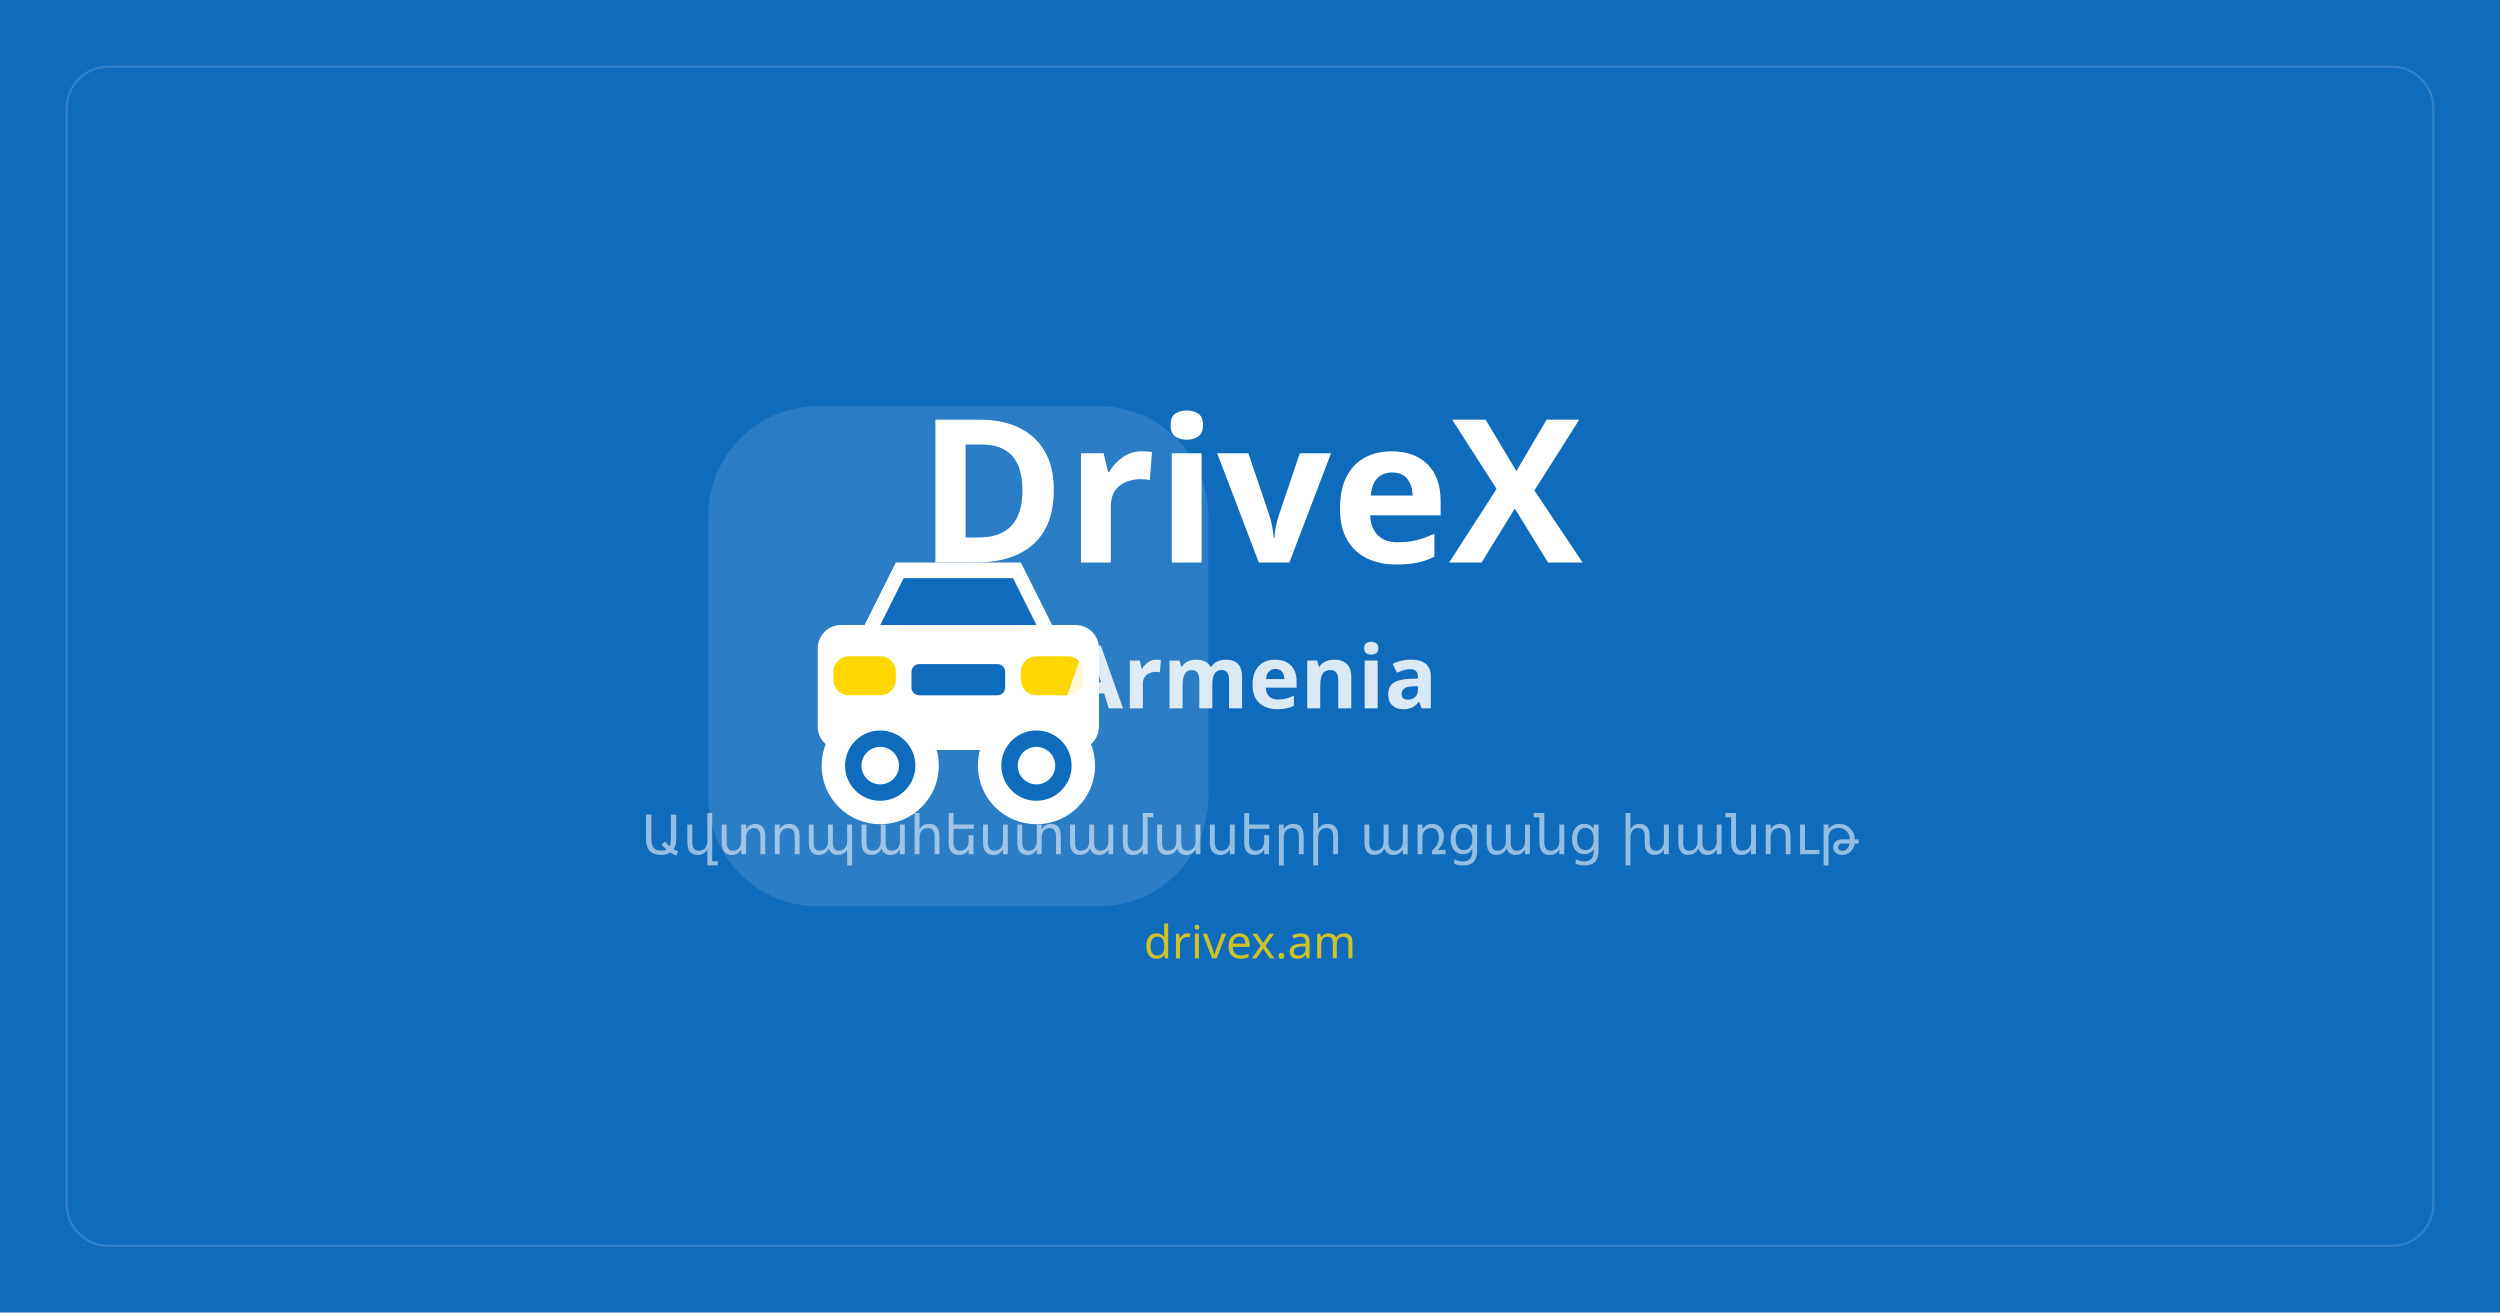
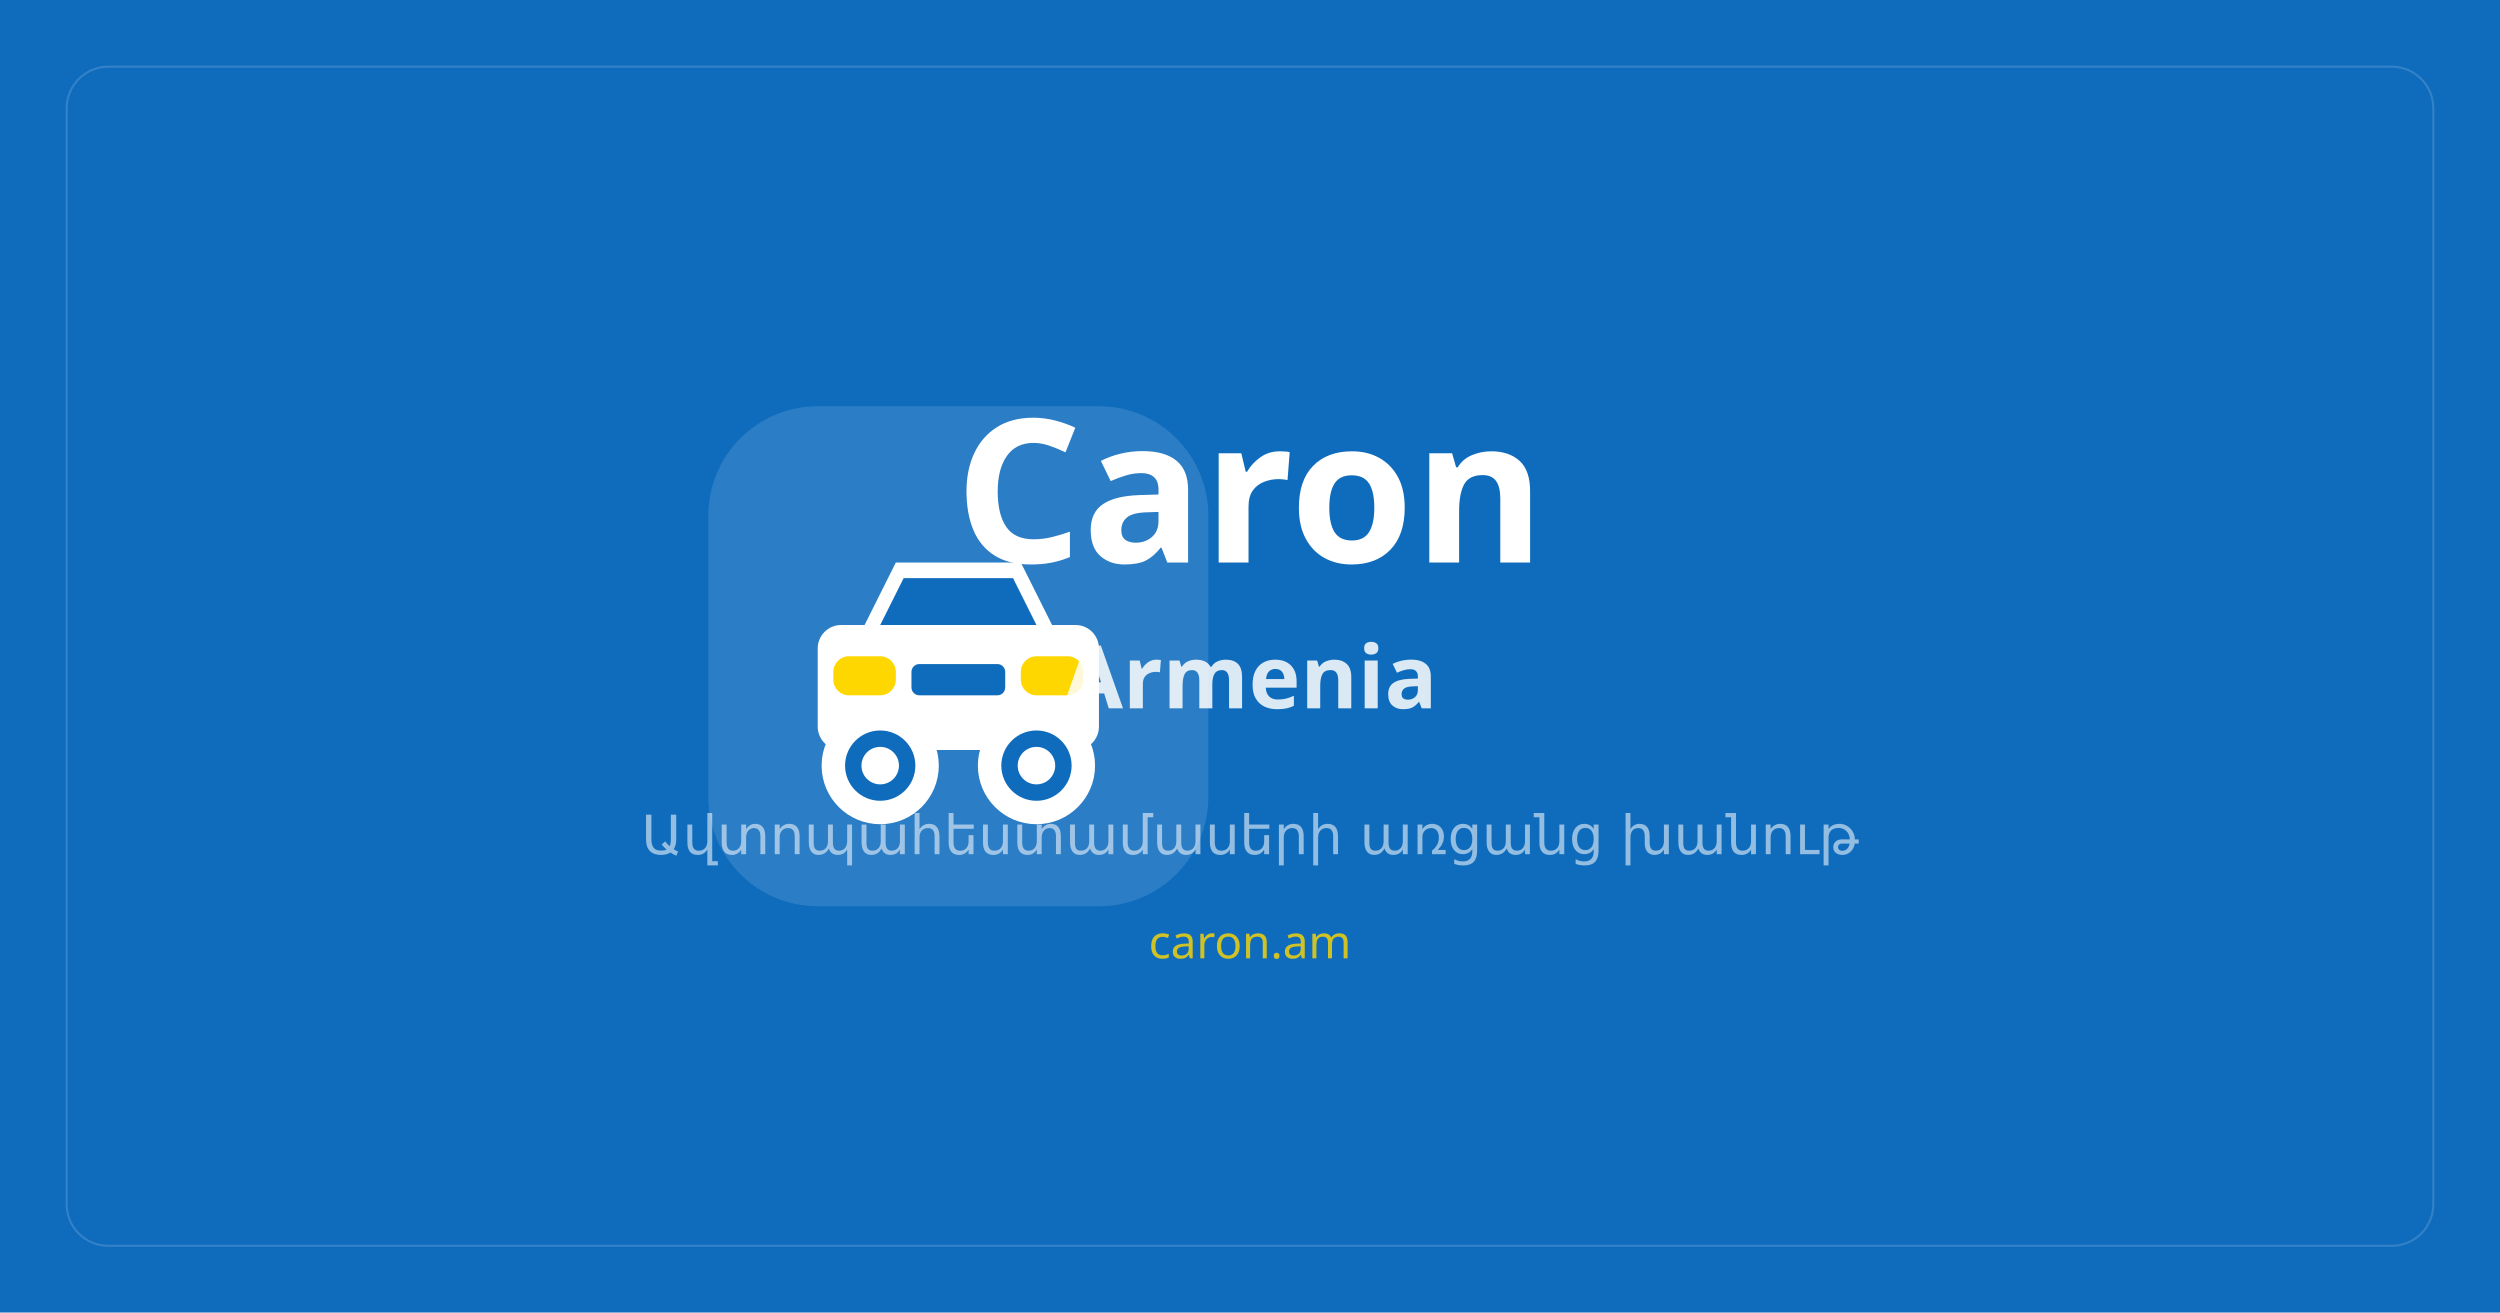
<svg xmlns="http://www.w3.org/2000/svg" width="1200" height="630">
  <rect width="1200" height="630" fill="#0F6CBD" />
  <rect x="32" y="32" width="1136" height="566" rx="20" fill="none" stroke="white" stroke-width="1" opacity="0.15" />
  <g transform="translate(340, 195) scale(7.5)">
    <rect width="32" height="32" rx="7" fill="white" opacity="0.12" />
    <path d="M10 14 L12 10 L20 10 L22 14 Z" fill="white" />
    <rect x="7" y="14" width="18" height="8" rx="1.5" fill="white" />
    <path d="M11 14 L12.5 11 L19.5 11 L21 14 Z" fill="#0F6CBD" />
    <rect x="8" y="16" width="4" height="2.5" rx="1" fill="#FFD700" />
    <rect x="20" y="16" width="4" height="2.5" rx="1" fill="#FFD700" />
    <rect x="13" y="16.5" width="6" height="2" rx="0.5" fill="#0F6CBD" />
    <circle cx="11" cy="23" r="3" fill="#0F6CBD" stroke="white" stroke-width="1.5" />
    <circle cx="11" cy="23" r="1.2" fill="white" />
    <circle cx="21" cy="23" r="3" fill="#0F6CBD" stroke="white" stroke-width="1.5" />
    <circle cx="21" cy="23" r="1.2" fill="white" />
  </g>
-   <text x="600" y="270" text-anchor="middle" font-family="system-ui,sans-serif" font-size="96" font-weight="800" fill="white">DriveX</text>
+   <text x="600" y="270" text-anchor="middle" font-family="system-ui,sans-serif" font-size="96" font-weight="800" fill="white">Caron</text>
  <text x="600" y="340" text-anchor="middle" font-family="system-ui,sans-serif" font-size="42" font-weight="600" fill="white" opacity="0.85">Armenia</text>
  <text x="600" y="410" text-anchor="middle" font-family="system-ui,sans-serif" font-size="26" fill="white" opacity="0.55">Ավտոպահեստամասերի առցանց խանութ</text>
-   <text x="600" y="460" text-anchor="middle" font-family="system-ui,sans-serif" font-size="22" fill="#FFD700" opacity="0.8">drivex.am</text>
+   <text x="600" y="460" text-anchor="middle" font-family="system-ui,sans-serif" font-size="22" fill="#FFD700" opacity="0.8">caron.am</text>
</svg>
